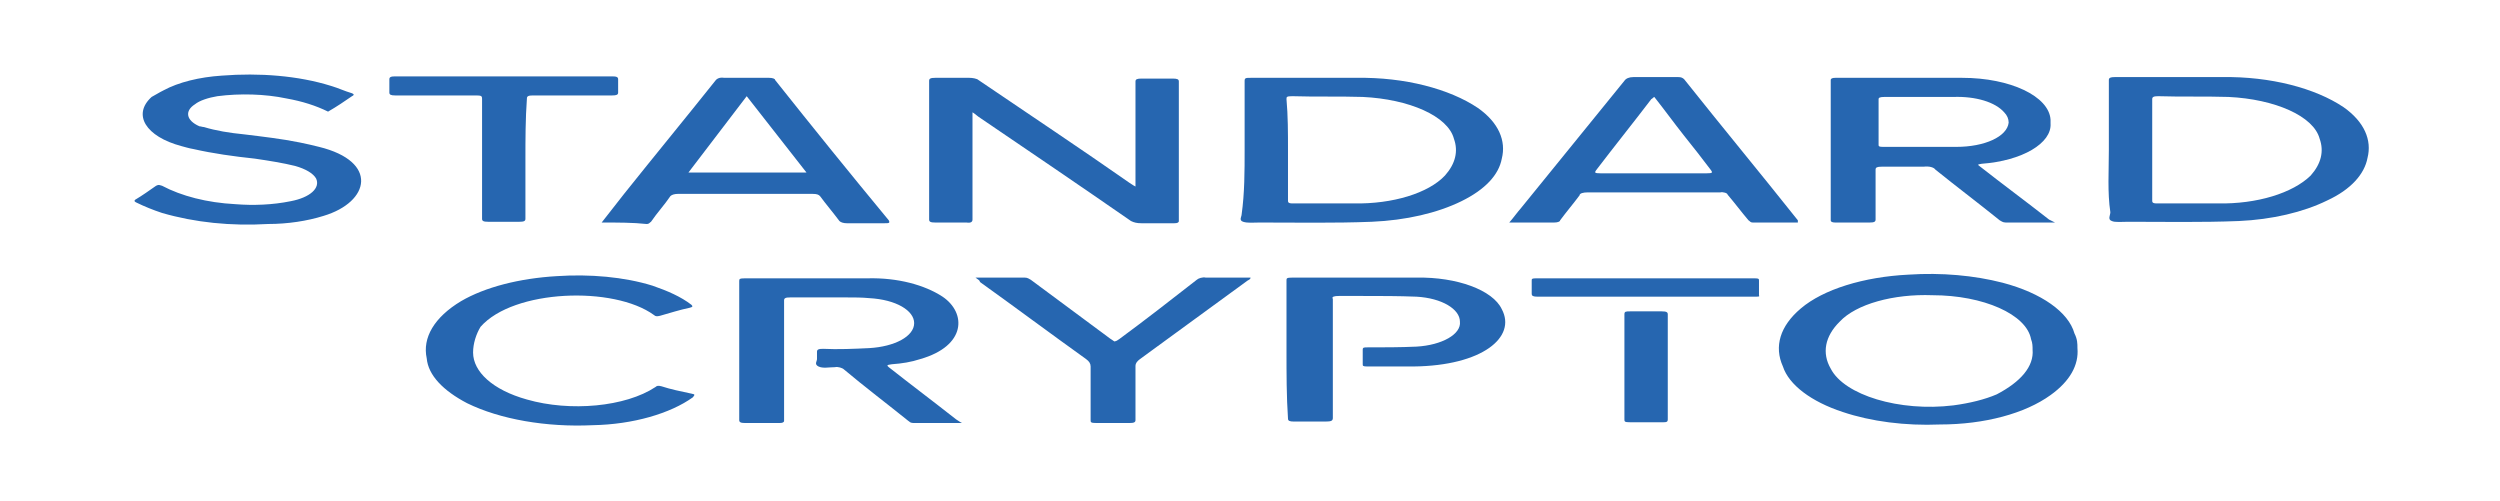
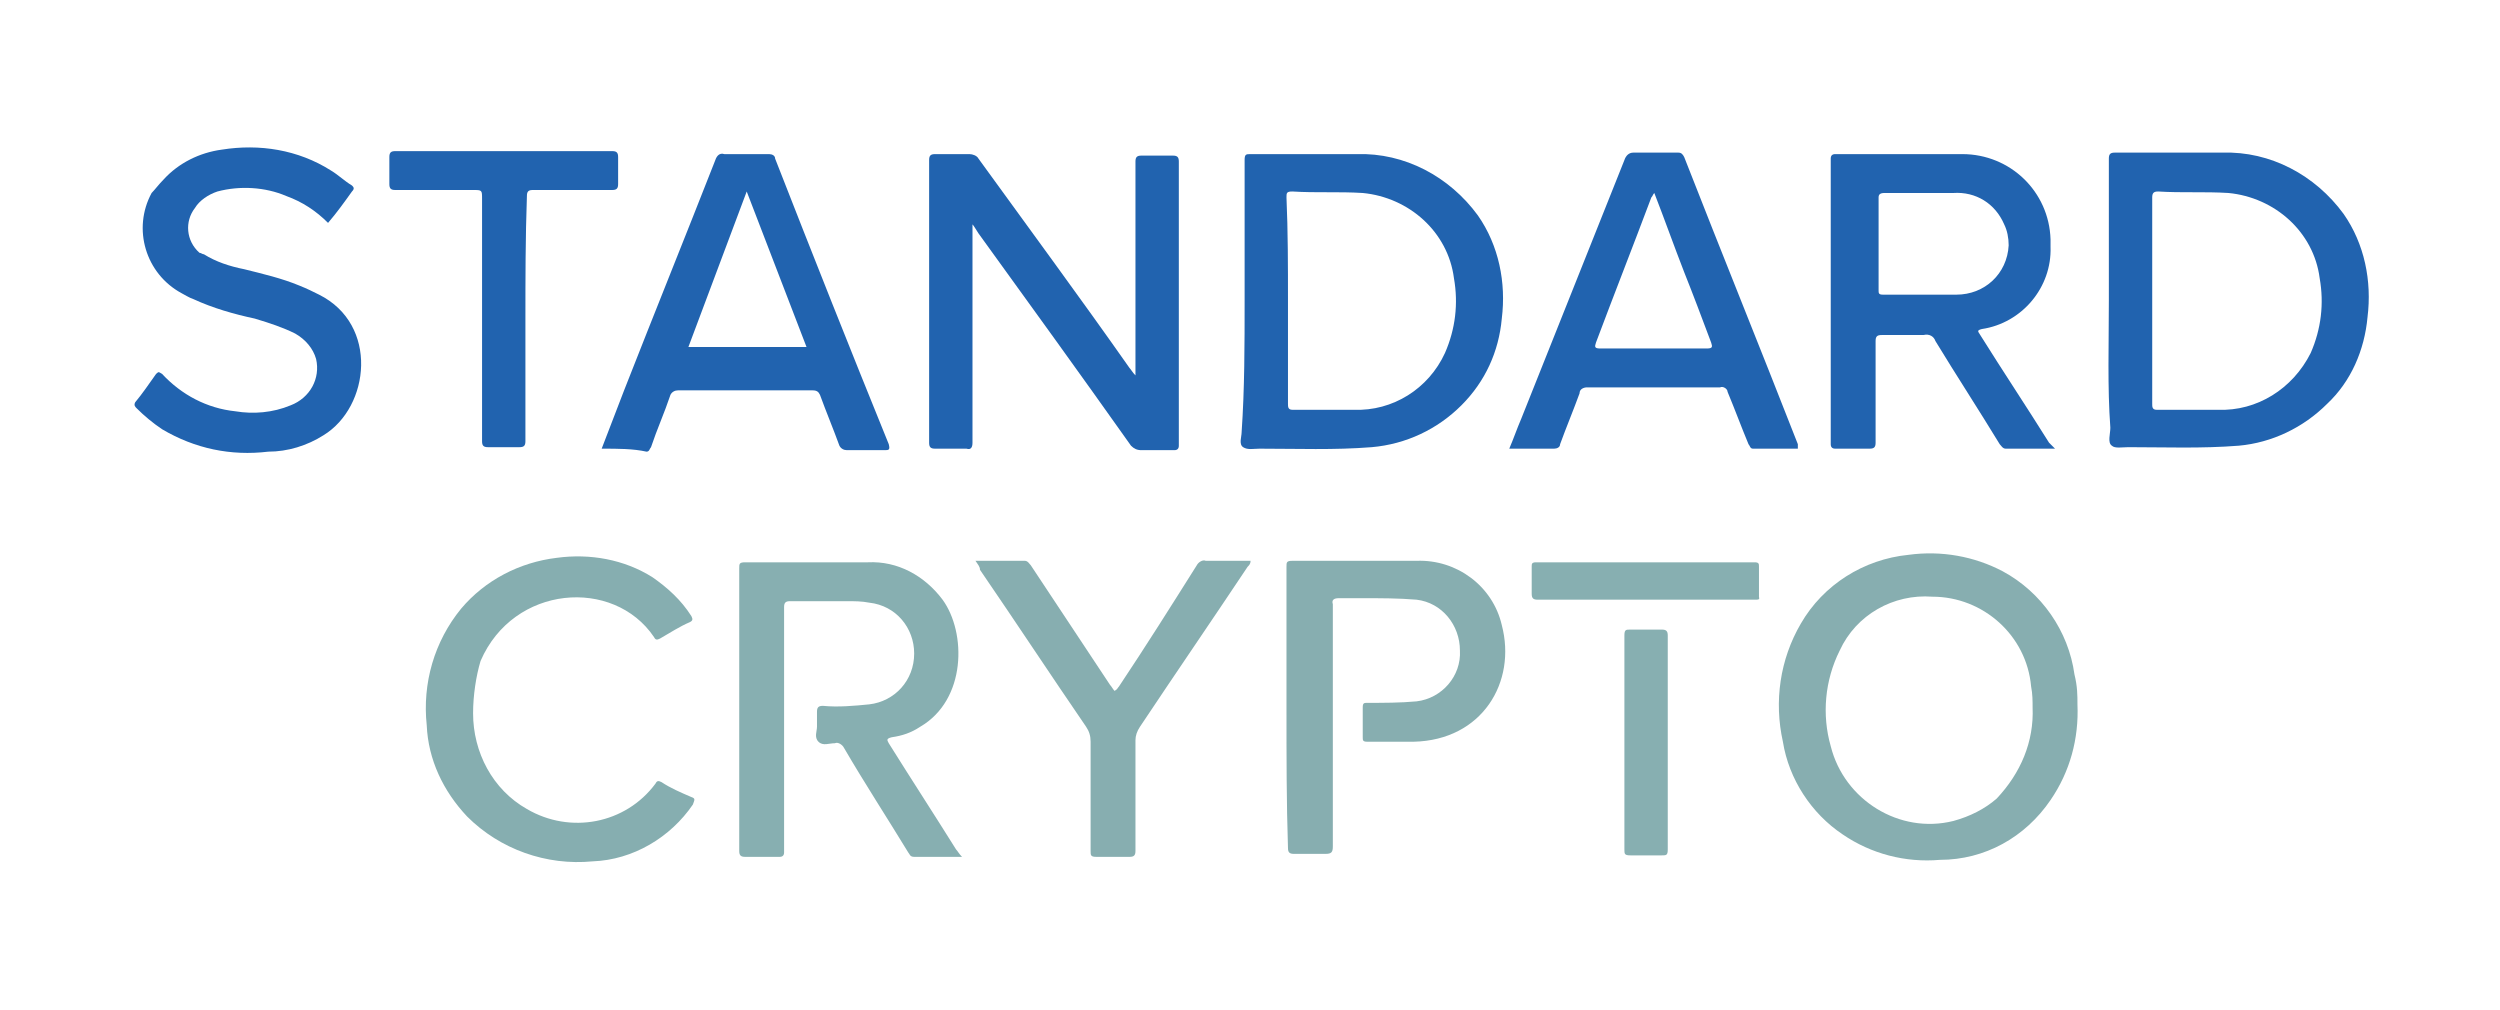
- <svg xmlns="http://www.w3.org/2000/svg" width="300" height="60" viewBox="0 0 300 60" version="1.1">
-   <g id="surface1">
-     <path style=" stroke:none;fill-rule:nonzero;fill:rgb(14.902%,40%,69.02%);fill-opacity:1;" d="M 116.699 13.48 L 116.699 13.922 C 116.699 18.066 116.699 22.207 116.699 26.348 C 116.699 26.613 116.52 26.789 115.98 26.703 C 114.727 26.703 113.469 26.703 112.215 26.703 C 111.676 26.703 111.496 26.613 111.496 26.348 C 111.496 24.145 111.496 22.031 111.496 19.828 C 111.496 16.391 111.496 13.043 111.496 9.691 C 111.496 9.43 111.676 9.34 112.215 9.34 C 113.648 9.34 114.906 9.34 116.34 9.34 C 116.699 9.34 117.238 9.43 117.418 9.605 C 123.516 13.746 129.617 17.801 135.539 21.941 C 135.719 22.031 135.898 22.207 136.258 22.383 L 136.258 21.941 C 136.258 17.887 136.258 13.836 136.258 9.781 C 136.258 9.516 136.434 9.43 136.973 9.43 C 138.23 9.43 139.484 9.43 140.742 9.43 C 141.281 9.43 141.461 9.516 141.461 9.781 C 141.461 14.629 141.461 19.562 141.461 24.41 C 141.461 25.113 141.461 25.82 141.461 26.523 C 141.461 26.703 141.281 26.789 140.922 26.789 C 139.664 26.789 138.23 26.789 136.973 26.789 C 136.434 26.789 136.078 26.703 135.719 26.523 C 129.617 22.293 123.516 18.152 117.418 14.012 C 117.059 13.746 116.879 13.57 116.699 13.48 Z M 116.699 13.48 " />
-     <path style=" stroke:none;fill-rule:nonzero;fill:rgb(14.902%,40%,69.02%);fill-opacity:1;" d="M 149.355 17.977 C 149.355 15.246 149.355 12.426 149.355 9.691 C 149.355 9.34 149.535 9.34 150.07 9.34 C 154.379 9.34 158.684 9.34 162.812 9.34 C 168.551 9.25 173.934 10.66 177.344 12.953 C 179.855 14.715 180.754 16.918 180.215 19.035 C 179.855 20.973 178.242 22.734 175.371 24.145 C 172.5 25.555 168.73 26.438 164.605 26.613 C 160.121 26.789 155.633 26.703 151.148 26.703 C 150.43 26.703 149.715 26.789 149.176 26.613 C 148.637 26.438 148.996 25.996 148.996 25.73 C 149.355 23.176 149.355 20.531 149.355 17.977 Z M 154.559 17.977 C 154.559 20.004 154.559 22.031 154.559 24.059 C 154.559 24.234 154.559 24.41 155.094 24.41 C 157.609 24.41 159.941 24.41 162.453 24.41 C 167.117 24.5 171.422 23.176 173.398 21.062 C 174.652 19.652 175.012 18.152 174.473 16.656 C 173.758 13.922 169.09 11.895 163.527 11.633 C 160.656 11.543 157.965 11.633 155.094 11.543 C 154.379 11.543 154.379 11.633 154.379 11.895 C 154.559 13.922 154.559 15.949 154.559 17.977 Z M 154.559 17.977 " />
-     <path style=" stroke:none;fill-rule:nonzero;fill:rgb(14.902%,40%,69.02%);fill-opacity:1;" d="M 253.062 17.977 C 253.062 15.156 253.062 12.426 253.062 9.605 C 253.062 9.34 253.242 9.25 253.781 9.25 C 258.086 9.25 262.391 9.25 266.699 9.25 C 272.441 9.164 277.824 10.574 281.23 12.863 C 283.742 14.629 284.641 16.832 284.102 18.945 C 283.742 20.883 282.129 22.734 279.258 24.059 C 276.387 25.469 272.621 26.348 268.672 26.523 C 264.188 26.703 259.699 26.613 255.395 26.613 C 254.676 26.613 253.781 26.703 253.422 26.523 C 252.883 26.348 253.242 25.82 253.242 25.469 C 252.883 23.09 253.062 20.531 253.062 17.977 Z M 258.266 17.977 C 258.266 20.004 258.266 22.031 258.266 24.059 C 258.266 24.234 258.266 24.41 258.805 24.41 C 261.316 24.41 263.648 24.41 266.16 24.41 C 270.824 24.5 275.133 23.176 277.285 21.062 C 278.539 19.652 278.898 18.152 278.359 16.656 C 277.645 13.922 272.977 11.895 267.418 11.633 C 264.547 11.543 261.855 11.633 258.984 11.543 C 258.445 11.543 258.266 11.633 258.266 11.895 C 258.266 13.922 258.266 15.949 258.266 17.977 Z M 258.266 17.977 " />
-     <path style=" stroke:none;fill-rule:nonzero;fill:rgb(14.902%,40%,69.02%);fill-opacity:1;" d="M 249.293 41.773 C 249.473 43.797 248.398 45.738 246.066 47.41 C 243.016 49.613 238.168 50.938 232.785 50.938 C 228.66 51.113 224.535 50.586 221.125 49.438 C 217.355 48.203 214.664 46.18 213.949 43.977 C 212.871 41.594 213.59 39.129 216.102 37.012 C 218.793 34.723 223.637 33.223 229.02 32.957 C 232.965 32.695 236.914 33.047 240.324 33.93 C 244.988 35.16 248.219 37.453 248.934 40.008 C 249.293 40.715 249.293 41.242 249.293 41.773 Z M 243.91 41.949 C 243.91 41.594 243.91 41.156 243.73 40.715 C 243.195 37.719 237.992 35.426 231.891 35.426 C 227.227 35.25 222.738 36.484 220.766 38.598 C 218.973 40.363 218.613 42.387 219.688 44.238 C 221.305 47.41 227.941 49.438 234.402 48.645 C 236.375 48.383 238.168 47.941 239.605 47.324 C 242.477 45.824 244.09 43.977 243.91 41.949 Z M 243.91 41.949 " />
-     <path style=" stroke:none;fill-rule:nonzero;fill:rgb(14.902%,40%,69.02%);fill-opacity:1;" d="M 246.602 26.703 C 244.629 26.703 242.656 26.703 240.684 26.703 C 240.324 26.703 240.145 26.523 239.965 26.438 C 237.453 24.41 234.762 22.383 232.25 20.355 C 232.07 20.09 231.531 19.914 230.812 20.004 C 229.199 20.004 227.582 20.004 225.789 20.004 C 225.25 20.004 225.07 20.09 225.07 20.355 C 225.07 22.383 225.07 24.41 225.07 26.348 C 225.07 26.613 224.891 26.703 224.355 26.703 C 222.918 26.703 221.664 26.703 220.227 26.703 C 219.867 26.703 219.688 26.613 219.688 26.438 C 219.688 20.797 219.688 15.156 219.688 9.605 C 219.688 9.43 219.867 9.34 220.227 9.34 C 225.25 9.34 230.453 9.34 235.477 9.34 C 241.219 9.34 245.887 11.543 246.066 14.363 C 246.066 14.539 246.066 14.715 246.066 14.805 C 246.242 17.184 242.656 19.297 237.812 19.652 C 237.094 19.738 237.453 19.828 237.633 20.004 C 240.324 22.117 243.195 24.234 245.887 26.348 Z M 225.43 14.629 C 225.43 15.508 225.43 16.477 225.43 17.359 C 225.43 17.535 225.43 17.625 225.969 17.625 C 228.84 17.625 231.891 17.625 234.762 17.625 C 238.168 17.625 240.859 16.391 241.039 14.715 C 241.039 14.273 240.859 13.836 240.504 13.48 C 239.426 12.246 237.094 11.543 234.402 11.633 C 231.711 11.633 228.84 11.633 226.148 11.633 C 225.609 11.633 225.43 11.719 225.43 11.895 C 225.43 12.777 225.43 13.746 225.43 14.629 Z M 225.43 14.629 " />
-     <path style=" stroke:none;fill-rule:nonzero;fill:rgb(14.902%,40%,69.02%);fill-opacity:1;" d="M 115.441 50.762 C 113.469 50.762 111.496 50.762 109.699 50.762 C 109.164 50.762 109.164 50.586 108.984 50.496 C 106.473 48.469 103.781 46.441 101.27 44.328 C 101.09 44.152 100.551 43.977 100.191 44.062 C 99.473 44.062 98.758 44.238 98.219 43.977 C 97.68 43.711 98.039 43.359 98.039 43.094 C 98.039 42.828 98.039 42.477 98.039 42.211 C 98.039 41.949 98.219 41.859 98.758 41.859 C 100.551 41.949 102.523 41.859 104.316 41.773 C 107.367 41.594 109.699 40.363 109.699 38.773 C 109.699 37.277 107.547 35.953 104.316 35.777 C 103.422 35.691 102.523 35.691 101.625 35.691 C 99.293 35.691 97.141 35.691 94.809 35.691 C 94.27 35.691 94.09 35.777 94.09 36.043 C 94.09 36.133 94.09 36.309 94.09 36.395 C 94.09 41.066 94.09 45.824 94.09 50.496 C 94.09 50.672 93.91 50.762 93.551 50.762 C 92.117 50.762 90.859 50.762 89.426 50.762 C 88.887 50.762 88.707 50.672 88.707 50.41 C 88.707 48.82 88.707 47.148 88.707 45.562 C 88.707 41.594 88.707 37.719 88.707 33.75 C 88.707 33.488 88.707 33.398 89.426 33.398 C 94.27 33.398 99.293 33.398 104.141 33.398 C 107.727 33.312 110.957 34.191 113.109 35.602 C 115.98 37.543 115.98 41.508 110.418 43.094 C 109.344 43.445 108.266 43.621 107.008 43.711 C 106.293 43.797 106.473 43.887 106.652 44.062 C 109.344 46.18 112.035 48.203 114.727 50.32 C 114.906 50.41 115.082 50.586 115.441 50.762 Z M 115.441 50.762 " />
-     <path style=" stroke:none;fill-rule:nonzero;fill:rgb(14.902%,40%,69.02%);fill-opacity:1;" d="M 72.199 26.703 C 73.098 25.555 73.996 24.41 74.891 23.266 C 78.48 18.77 82.25 14.188 85.836 9.691 C 86.016 9.43 86.375 9.25 86.914 9.34 C 88.707 9.34 90.504 9.34 92.297 9.34 C 92.656 9.34 93.016 9.43 93.016 9.605 C 97.5 15.246 101.984 20.797 106.652 26.438 C 106.832 26.789 106.652 26.789 106.113 26.789 C 104.676 26.789 103.062 26.789 101.625 26.789 C 101.27 26.789 100.91 26.703 100.73 26.523 C 100.012 25.555 99.113 24.5 98.398 23.527 C 98.219 23.352 98.039 23.266 97.5 23.266 C 92.117 23.266 86.734 23.266 81.352 23.266 C 80.992 23.266 80.633 23.352 80.453 23.527 C 79.738 24.586 78.84 25.555 78.121 26.613 C 77.941 26.703 77.941 26.879 77.582 26.879 C 75.969 26.703 74.176 26.703 72.199 26.703 Z M 89.605 11.543 L 82.609 20.707 L 96.781 20.707 Z M 89.605 11.543 " />
-     <path style=" stroke:none;fill-rule:nonzero;fill:rgb(14.902%,40%,69.02%);fill-opacity:1;" d="M 215.742 26.703 C 213.949 26.703 212.152 26.703 210.359 26.703 C 210 26.703 210 26.523 209.82 26.438 C 208.922 25.379 208.207 24.41 207.309 23.352 C 207.309 23.176 206.77 23 206.41 23.09 C 201.027 23.09 195.645 23.09 190.441 23.09 C 190.082 23.09 189.547 23.176 189.547 23.441 C 188.828 24.41 187.93 25.469 187.215 26.438 C 187.215 26.613 186.855 26.703 186.496 26.703 C 184.699 26.703 183.086 26.703 181.113 26.703 C 181.652 26.086 182.008 25.555 182.547 24.938 C 186.676 19.828 190.801 14.805 194.93 9.691 C 195.109 9.43 195.465 9.25 196.004 9.25 C 197.801 9.25 199.594 9.25 201.387 9.25 C 201.746 9.25 201.926 9.34 202.105 9.516 C 206.59 15.156 211.258 20.797 215.742 26.438 C 215.742 26.523 215.742 26.613 215.742 26.703 Z M 198.516 11.633 C 198.336 11.719 198.336 11.809 198.156 11.895 C 196.004 14.715 193.672 17.625 191.52 20.445 C 191.34 20.707 191.34 20.797 192.059 20.797 C 196.363 20.797 200.668 20.797 204.797 20.797 C 205.516 20.797 205.516 20.707 205.336 20.445 C 204.258 19.035 203.184 17.625 202.105 16.301 C 200.848 14.715 199.773 13.219 198.516 11.633 Z M 198.516 11.633 " />
-     <path style=" stroke:none;fill-rule:nonzero;fill:rgb(14.902%,40%,69.02%);fill-opacity:1;" d="M 39.367 13.395 C 37.93 12.688 36.316 12.16 34.344 11.809 C 31.832 11.277 28.781 11.191 26.09 11.543 C 25.012 11.719 23.934 12.07 23.398 12.512 C 22.141 13.305 22.32 14.453 23.934 15.156 C 24.113 15.156 24.293 15.246 24.473 15.246 C 25.91 15.684 27.523 15.949 29.316 16.125 C 31.473 16.391 33.805 16.656 35.957 17.094 C 36.855 17.27 37.57 17.449 38.289 17.625 C 45.465 19.387 44.391 24.234 38.828 25.906 C 36.855 26.523 34.523 26.879 32.188 26.879 C 27.703 27.141 23.398 26.703 19.449 25.555 C 18.375 25.203 17.297 24.762 16.398 24.32 C 16.219 24.234 16.039 24.145 16.219 23.969 C 17.117 23.441 17.836 22.91 18.73 22.293 C 19.09 22.117 19.09 22.207 19.449 22.293 C 21.781 23.527 24.832 24.32 28.242 24.5 C 30.395 24.676 32.727 24.586 34.879 24.145 C 37.215 23.703 38.469 22.559 37.93 21.414 C 37.57 20.797 36.676 20.27 35.418 19.914 C 33.984 19.562 32.367 19.297 30.574 19.035 C 28.062 18.77 25.551 18.418 23.219 17.887 C 22.68 17.801 22.141 17.625 21.781 17.535 C 17.477 16.391 15.859 13.746 18.195 11.633 C 18.551 11.453 19.09 11.102 19.629 10.84 C 21.422 9.867 23.934 9.25 26.625 9.074 C 31.113 8.723 35.777 9.074 39.727 10.309 C 40.621 10.574 41.34 10.926 42.238 11.191 C 42.418 11.277 42.594 11.367 42.238 11.543 C 41.34 12.16 40.441 12.777 39.367 13.395 Z M 39.367 13.395 " />
-     <path style=" stroke:none;fill-rule:nonzero;fill:rgb(14.902%,40%,69.02%);fill-opacity:1;" d="M 154.379 42.035 C 154.379 39.215 154.379 36.484 154.379 33.664 C 154.379 33.398 154.379 33.312 155.094 33.312 C 160.121 33.312 164.965 33.312 169.988 33.312 C 174.832 33.223 179.141 34.809 180.215 37.102 C 182.008 40.449 177.883 43.887 169.629 43.977 C 167.656 43.977 165.859 43.977 164.066 43.977 C 163.527 43.977 163.527 43.887 163.527 43.711 C 163.527 43.094 163.527 42.566 163.527 41.949 C 163.527 41.684 163.707 41.684 164.066 41.684 C 166.039 41.684 168.016 41.684 169.988 41.594 C 173.039 41.418 175.371 40.098 175.191 38.598 C 175.191 37.102 173.039 35.777 169.988 35.602 C 167.836 35.516 165.684 35.516 163.527 35.516 C 162.633 35.516 161.555 35.516 160.656 35.516 C 160.121 35.516 159.762 35.602 159.941 35.867 C 159.941 37.188 159.941 38.512 159.941 39.832 C 159.941 43.27 159.941 46.707 159.941 50.145 C 159.941 50.496 159.762 50.586 159.043 50.586 C 157.785 50.586 156.531 50.586 155.273 50.586 C 154.738 50.586 154.559 50.496 154.559 50.23 C 154.379 47.59 154.379 44.855 154.379 42.035 Z M 154.379 42.035 " />
-     <path style=" stroke:none;fill-rule:nonzero;fill:rgb(14.902%,40%,69.02%);fill-opacity:1;" d="M 56.77 42.301 C 56.77 44.59 59.102 46.793 63.23 47.941 C 68.434 49.438 75.07 48.82 78.66 46.441 C 78.84 46.266 79.02 46.266 79.379 46.355 C 80.453 46.707 81.711 46.973 82.965 47.234 C 83.504 47.324 83.324 47.41 83.145 47.676 C 80.453 49.613 75.969 50.938 71.125 51.023 C 65.562 51.289 60 50.32 56.051 48.383 C 53.184 46.883 51.387 45.031 51.207 43.004 C 50.668 40.539 52.105 38.07 55.336 36.133 C 58.207 34.457 62.332 33.398 66.816 33.137 C 70.766 32.871 74.891 33.223 78.301 34.281 C 80.094 34.898 81.711 35.602 82.965 36.57 C 83.145 36.75 83.145 36.836 82.785 36.926 C 81.531 37.188 80.453 37.543 79.199 37.895 C 78.84 37.98 78.66 37.98 78.48 37.805 C 73.637 34.281 61.613 34.723 57.668 39.215 C 57.129 40.098 56.77 41.242 56.77 42.301 Z M 56.77 42.301 " />
-     <path style=" stroke:none;fill-rule:nonzero;fill:rgb(14.902%,40%,69.02%);fill-opacity:1;" d="M 117.059 33.312 C 119.031 33.312 121.004 33.312 122.977 33.312 C 123.336 33.312 123.516 33.488 123.695 33.574 C 126.926 35.953 129.977 38.246 133.207 40.625 C 133.387 40.715 133.566 40.891 133.742 40.977 C 134.102 40.891 134.102 40.801 134.281 40.715 C 137.512 38.336 140.562 35.953 143.613 33.574 C 143.793 33.398 144.332 33.223 144.688 33.312 C 146.484 33.312 148.277 33.312 150.07 33.312 C 150.07 33.488 149.891 33.574 149.715 33.664 C 145.406 36.836 141.102 39.922 136.793 43.094 C 136.434 43.359 136.258 43.621 136.258 43.887 C 136.258 46.09 136.258 48.293 136.258 50.41 C 136.258 50.672 136.078 50.762 135.539 50.762 C 134.281 50.762 132.848 50.762 131.59 50.762 C 130.875 50.762 130.875 50.672 130.875 50.41 C 130.875 48.293 130.875 46.18 130.875 43.977 C 130.875 43.621 130.695 43.359 130.336 43.094 C 126.027 40.008 121.902 36.926 117.594 33.84 C 117.594 33.664 117.418 33.574 117.059 33.312 Z M 117.059 33.312 " />
-     <path style=" stroke:none;fill-rule:nonzero;fill:rgb(14.902%,40%,69.02%);fill-opacity:1;" d="M 63.051 19.121 C 63.051 21.5 63.051 23.883 63.051 26.262 C 63.051 26.523 62.871 26.613 62.332 26.613 C 61.078 26.613 59.82 26.613 58.566 26.613 C 58.027 26.613 57.848 26.523 57.848 26.262 C 57.848 21.5 57.848 16.742 57.848 11.984 C 57.848 11.453 57.848 11.453 56.77 11.453 C 53.719 11.453 50.492 11.453 47.441 11.453 C 46.902 11.453 46.723 11.367 46.723 11.102 C 46.723 10.574 46.723 10.043 46.723 9.516 C 46.723 9.25 46.902 9.164 47.441 9.164 C 54.078 9.164 60.539 9.164 67.176 9.164 C 69.332 9.164 71.305 9.164 73.457 9.164 C 73.996 9.164 74.176 9.25 74.176 9.516 C 74.176 10.043 74.176 10.574 74.176 11.102 C 74.176 11.367 73.996 11.453 73.457 11.453 C 70.227 11.453 66.996 11.453 63.949 11.453 C 63.41 11.453 63.23 11.543 63.23 11.809 C 63.051 14.273 63.051 16.742 63.051 19.121 Z M 63.051 19.121 " />
-     <path style=" stroke:none;fill-rule:nonzero;fill:rgb(14.902%,40%,69.02%);fill-opacity:1;" d="M 200.133 44.062 C 200.133 46.18 200.133 48.293 200.133 50.32 C 200.133 50.672 199.953 50.672 199.414 50.672 C 198.156 50.672 196.902 50.672 195.645 50.672 C 194.93 50.672 194.93 50.586 194.93 50.32 C 194.93 47.148 194.93 43.887 194.93 40.715 C 194.93 39.746 194.93 38.773 194.93 37.719 C 194.93 37.363 195.109 37.363 195.645 37.363 C 196.902 37.363 198.156 37.363 199.414 37.363 C 199.953 37.363 200.133 37.453 200.133 37.719 C 200.133 39.832 200.133 41.949 200.133 44.062 Z M 200.133 44.062 " />
-     <path style=" stroke:none;fill-rule:nonzero;fill:rgb(14.902%,40%,69.02%);fill-opacity:1;" d="M 197.441 35.602 C 193.133 35.602 188.828 35.602 184.523 35.602 C 183.984 35.602 183.805 35.516 183.805 35.25 C 183.805 34.723 183.805 34.191 183.805 33.664 C 183.805 33.488 183.805 33.398 184.344 33.398 C 193.133 33.398 201.746 33.398 210.539 33.398 C 211.078 33.398 211.078 33.488 211.078 33.664 C 211.078 34.281 211.078 34.809 211.078 35.426 C 211.078 35.516 211.258 35.602 210.719 35.602 C 210 35.602 209.102 35.602 208.387 35.602 C 204.617 35.602 201.027 35.602 197.441 35.602 Z M 197.441 35.602 " />
+ <svg xmlns="http://www.w3.org/2000/svg" version="1.1" id="Group_156" x="0px" y="0px" viewBox="0 0 167.2 67.5" style="enable-background:new 0 0 167.2 67.5;" xml:space="preserve">
+   <style type="text/css">
+ 	.st0{display:none;fill:#303030;}
+ 	.st1{fill:#2163AF;}
+ 	.st2{fill:#87AEB0;}
+ 	.st3{fill:#87AFB1;}
+ 	.st4{fill:#86AEB0;}
+ </style>
+   <rect id="Rectangle_133" class="st0" width="167.2" height="67.5" />
+   <g id="Group_155" transform="translate(8.94 9.907)">
+     <path id="Path_555" class="st1" d="M56.1,5.1v0.5c0,4.7,0,9.4,0,14.1c0,0.3-0.1,0.5-0.4,0.4c-0.7,0-1.4,0-2.1,0   c-0.3,0-0.4-0.1-0.4-0.4c0-2.5,0-4.9,0-7.4c0-3.9,0-7.7,0-11.5c0-0.3,0.1-0.4,0.4-0.4c0.8,0,1.5,0,2.3,0c0.2,0,0.5,0.1,0.6,0.3   c3.4,4.7,6.8,9.3,10.1,14c0.1,0.1,0.2,0.3,0.4,0.5v-0.5c0-4.6,0-9.2,0-13.8c0-0.3,0.1-0.4,0.4-0.4c0.7,0,1.4,0,2.1,0   c0.3,0,0.4,0.1,0.4,0.4c0,5.5,0,11.1,0,16.6c0,0.8,0,1.6,0,2.4c0,0.2-0.1,0.3-0.3,0.3c-0.7,0-1.5,0-2.2,0c-0.3,0-0.5-0.1-0.7-0.3   c-3.4-4.8-6.8-9.5-10.2-14.2C56.3,5.4,56.2,5.2,56.1,5.1L56.1,5.1z" />
+     <path id="Path_556" class="st1" d="M74.3,10.2c0-3.1,0-6.3,0-9.4c0-0.4,0.1-0.4,0.4-0.4c2.4,0,4.8,0,7.1,0c3.2-0.1,6.2,1.5,8.1,4.1   c1.4,2,1.9,4.5,1.6,6.9c-0.2,2.2-1.1,4.2-2.7,5.8c-1.6,1.6-3.7,2.6-6,2.8c-2.5,0.2-5,0.1-7.5,0.1c-0.4,0-0.8,0.1-1.1-0.1   s-0.1-0.7-0.1-1C74.3,16.1,74.3,13.1,74.3,10.2z M77.2,10.2c0,2.3,0,4.6,0,6.9c0,0.2,0,0.4,0.3,0.4c1.4,0,2.7,0,4.1,0   c2.6,0.1,5-1.4,6.1-3.8c0.7-1.6,0.9-3.3,0.6-5c-0.4-3.1-3-5.4-6.1-5.7c-1.6-0.1-3.1,0-4.7-0.1c-0.4,0-0.4,0.1-0.4,0.4   C77.2,5.6,77.2,7.9,77.2,10.2L77.2,10.2z" />
+     <path id="Path_557" class="st1" d="M132.1,10.2c0-3.2,0-6.3,0-9.5c0-0.3,0.1-0.4,0.4-0.4c2.4,0,4.8,0,7.2,0   c3.2-0.1,6.2,1.5,8.1,4.1c1.4,2,1.9,4.5,1.6,6.9c-0.2,2.2-1.1,4.3-2.7,5.8c-1.6,1.6-3.7,2.6-5.9,2.8c-2.5,0.2-5,0.1-7.4,0.1   c-0.4,0-0.9,0.1-1.1-0.1c-0.3-0.2-0.1-0.8-0.1-1.2C132,16,132.1,13.1,132.1,10.2z M135,10.2c0,2.3,0,4.6,0,6.9c0,0.2,0,0.4,0.3,0.4   c1.4,0,2.7,0,4.1,0c2.6,0.1,5-1.4,6.2-3.8c0.7-1.6,0.9-3.3,0.6-5c-0.4-3.1-3-5.4-6.1-5.7c-1.6-0.1-3.1,0-4.7-0.1   c-0.3,0-0.4,0.1-0.4,0.4C135,5.6,135,7.9,135,10.2L135,10.2z" />
+     <path id="Path_558" class="st2" d="M130,37.2c0.1,2.3-0.5,4.5-1.8,6.4c-1.7,2.5-4.4,4-7.4,4c-2.3,0.2-4.6-0.4-6.5-1.7   c-2.1-1.4-3.6-3.7-4-6.2c-0.6-2.7-0.2-5.5,1.2-7.9c1.5-2.6,4.2-4.3,7.2-4.6c2.2-0.3,4.4,0.1,6.3,1.1c2.6,1.4,4.4,4,4.8,6.9   C130,36,130,36.6,130,37.2z M127,37.4c0-0.4,0-0.9-0.1-1.4c-0.3-3.4-3.2-6-6.6-6c-2.6-0.2-5.1,1.2-6.2,3.6c-1,2-1.2,4.3-0.6,6.4   c0.9,3.6,4.6,5.9,8.2,5c1.1-0.3,2.1-0.8,2.9-1.5C126.2,41.8,127.1,39.7,127,37.4L127,37.4z" />
+     <path id="Path_559" class="st1" d="M128.5,20.1c-1.1,0-2.2,0-3.3,0c-0.2,0-0.3-0.2-0.4-0.3c-1.4-2.3-2.9-4.6-4.3-6.9   c-0.1-0.3-0.4-0.5-0.8-0.4c-0.9,0-1.8,0-2.8,0c-0.3,0-0.4,0.1-0.4,0.4c0,2.3,0,4.6,0,6.8c0,0.3-0.1,0.4-0.4,0.4c-0.8,0-1.5,0-2.3,0   c-0.2,0-0.3-0.1-0.3-0.3c0-6.4,0-12.8,0-19.1c0-0.2,0.1-0.3,0.3-0.3c2.8,0,5.7,0,8.5,0c3.2,0,5.8,2.5,5.9,5.7c0,0.2,0,0.4,0,0.5   c0.1,2.7-1.9,5.1-4.6,5.5c-0.4,0.1-0.2,0.2-0.1,0.4c1.5,2.4,3.1,4.8,4.6,7.2L128.5,20.1z M116.7,6.4c0,1,0,2.1,0,3.1   c0,0.2,0,0.3,0.3,0.3c1.6,0,3.3,0,4.9,0c1.9,0,3.4-1.4,3.5-3.3c0-0.5-0.1-1-0.3-1.4c-0.6-1.4-1.9-2.2-3.4-2.1c-1.5,0-3.1,0-4.6,0   c-0.3,0-0.4,0.1-0.4,0.3C116.7,4.3,116.7,5.4,116.7,6.4L116.7,6.4z" />
+     <path id="Path_560" class="st3" d="M55.4,47.4c-1.1,0-2.2,0-3.2,0c-0.3,0-0.3-0.2-0.4-0.3c-1.4-2.3-2.9-4.6-4.3-7   c-0.1-0.2-0.4-0.4-0.6-0.3c-0.4,0-0.8,0.2-1.1-0.1s-0.1-0.7-0.1-1s0-0.7,0-1s0.1-0.4,0.4-0.4c1,0.1,2.1,0,3.1-0.1   c1.7-0.2,3-1.6,3-3.4c0-1.7-1.2-3.2-3-3.4c-0.5-0.1-1-0.1-1.5-0.1c-1.3,0-2.5,0-3.8,0c-0.3,0-0.4,0.1-0.4,0.4c0,0.1,0,0.3,0,0.4   c0,5.3,0,10.7,0,16c0,0.2-0.1,0.3-0.3,0.3c-0.8,0-1.5,0-2.3,0c-0.3,0-0.4-0.1-0.4-0.4c0-1.8,0-3.7,0-5.5c0-4.5,0-8.9,0-13.4   c0-0.3,0-0.4,0.4-0.4c2.7,0,5.5,0,8.2,0c2-0.1,3.8,0.9,5,2.5c1.6,2.2,1.6,6.7-1.5,8.5c-0.6,0.4-1.2,0.6-1.9,0.7   c-0.4,0.1-0.3,0.2-0.2,0.4c1.5,2.4,3,4.7,4.5,7.1C55.1,47,55.2,47.2,55.4,47.4z" />
+     <path id="Path_561" class="st1" d="M31.3,20.1c0.5-1.3,1-2.6,1.5-3.9c2-5.1,4.1-10.3,6.1-15.4c0.1-0.3,0.3-0.5,0.6-0.4c1,0,2,0,3,0   c0.2,0,0.4,0.1,0.4,0.3c2.5,6.4,5,12.7,7.6,19.1c0.1,0.4,0,0.4-0.3,0.4c-0.8,0-1.7,0-2.5,0c-0.2,0-0.4-0.1-0.5-0.3   c-0.4-1.1-0.9-2.3-1.3-3.4c-0.1-0.2-0.2-0.3-0.5-0.3c-3,0-6,0-9,0c-0.2,0-0.4,0.1-0.5,0.3c-0.4,1.2-0.9,2.3-1.3,3.5   c-0.1,0.1-0.1,0.3-0.3,0.3C33.4,20.1,32.4,20.1,31.3,20.1z M41,2.9l-3.9,10.4H45L41,2.9z" />
+     <path id="Path_562" class="st1" d="M111.3,20.1c-1,0-2,0-3,0c-0.2,0-0.2-0.2-0.3-0.3c-0.5-1.2-0.9-2.3-1.4-3.5   c0-0.2-0.3-0.4-0.5-0.3c-3,0-6,0-8.9,0c-0.2,0-0.5,0.1-0.5,0.4c-0.4,1.1-0.9,2.3-1.3,3.4c0,0.2-0.2,0.3-0.4,0.3c-1,0-1.9,0-3,0   c0.3-0.7,0.5-1.3,0.8-2c2.3-5.8,4.6-11.5,6.9-17.3c0.1-0.3,0.3-0.5,0.6-0.5c1,0,2,0,3,0c0.2,0,0.3,0.1,0.4,0.3   c2.5,6.4,5.1,12.8,7.6,19.2C111.3,19.9,111.3,20,111.3,20.1z M101.7,3c-0.1,0.1-0.1,0.2-0.2,0.3c-1.2,3.2-2.5,6.5-3.7,9.7   c-0.1,0.3-0.1,0.4,0.3,0.4c2.4,0,4.8,0,7.1,0c0.4,0,0.4-0.1,0.3-0.4c-0.6-1.6-1.2-3.2-1.8-4.7C103,6.5,102.4,4.8,101.7,3L101.7,3z" />
+     <path id="Path_563" class="st1" d="M13,5c-0.8-0.8-1.7-1.4-2.8-1.8C8.8,2.6,7.1,2.5,5.6,2.9C5,3.1,4.4,3.5,4.1,4   C3.4,4.9,3.5,6.2,4.4,7C4.5,7,4.6,7.1,4.7,7.1c0.8,0.5,1.7,0.8,2.7,1c1.2,0.3,2.5,0.6,3.7,1.1c0.5,0.2,0.9,0.4,1.3,0.6   c4,2,3.4,7.5,0.3,9.4c-1.1,0.7-2.4,1.1-3.7,1.1c-2.5,0.3-4.9-0.2-7.1-1.5c-0.6-0.4-1.2-0.9-1.7-1.4c-0.1-0.1-0.2-0.2-0.1-0.4   c0.5-0.6,0.9-1.2,1.4-1.9c0.2-0.2,0.2-0.1,0.4,0c1.3,1.4,3,2.3,4.9,2.5c1.2,0.2,2.5,0.1,3.7-0.4c1.3-0.5,2-1.8,1.7-3.1   c-0.2-0.7-0.7-1.3-1.4-1.7c-0.8-0.4-1.7-0.7-2.7-1c-1.4-0.3-2.8-0.7-4.1-1.3c-0.3-0.1-0.6-0.3-0.8-0.4c-2.4-1.3-3.3-4.3-2-6.7   C1.4,2.8,1.7,2.4,2,2.1C3,1,4.4,0.3,5.9,0.1c2.5-0.4,5.1,0,7.3,1.4c0.5,0.3,0.9,0.7,1.4,1c0.1,0.1,0.2,0.2,0,0.4   C14.1,3.6,13.6,4.3,13,5z" />
+     <path id="Path_564" class="st2" d="M77.1,37.5c0-3.2,0-6.3,0-9.5c0-0.3,0-0.4,0.4-0.4c2.8,0,5.5,0,8.3,0c2.7-0.1,5.1,1.7,5.7,4.3   c1,3.8-1.3,7.7-5.9,7.8c-1.1,0-2.1,0-3.1,0c-0.3,0-0.3-0.1-0.3-0.3c0-0.7,0-1.3,0-2c0-0.3,0.1-0.3,0.3-0.3c1.1,0,2.2,0,3.3-0.1   c1.7-0.2,3-1.7,2.9-3.4c0-1.7-1.2-3.2-2.9-3.4c-1.2-0.1-2.4-0.1-3.6-0.1c-0.5,0-1.1,0-1.6,0c-0.3,0-0.5,0.1-0.4,0.4   c0,1.5,0,3,0,4.5c0,3.9,0,7.8,0,11.7c0,0.4-0.1,0.5-0.5,0.5c-0.7,0-1.4,0-2.1,0c-0.3,0-0.4-0.1-0.4-0.4   C77.1,43.8,77.1,40.7,77.1,37.5z" />
+     <path id="Path_565" class="st4" d="M22.7,37.8c0,2.6,1.3,5.1,3.6,6.4c2.9,1.7,6.6,1,8.6-1.7c0.1-0.2,0.2-0.2,0.4-0.1   c0.6,0.4,1.3,0.7,2,1c0.3,0.1,0.2,0.2,0.1,0.5c-1.5,2.2-4,3.7-6.7,3.8c-3.1,0.3-6.2-0.8-8.4-3c-1.6-1.7-2.6-3.8-2.7-6.1   c-0.3-2.8,0.5-5.6,2.3-7.8c1.6-1.9,3.9-3.1,6.4-3.4c2.2-0.3,4.5,0.1,6.4,1.3c1,0.7,1.9,1.5,2.6,2.6c0.1,0.2,0.1,0.3-0.1,0.4   c-0.7,0.3-1.3,0.7-2,1.1c-0.2,0.1-0.3,0.1-0.4-0.1c-2.7-4-9.4-3.5-11.6,1.6C22.9,35.3,22.7,36.6,22.7,37.8z" />
+     <path id="Path_566" class="st2" d="M56.3,27.6c1.1,0,2.2,0,3.3,0c0.2,0,0.3,0.2,0.4,0.3c1.8,2.7,3.5,5.3,5.3,8   c0.1,0.1,0.2,0.3,0.3,0.4c0.2-0.1,0.2-0.2,0.3-0.3c1.8-2.7,3.5-5.4,5.2-8.1c0.1-0.2,0.4-0.4,0.6-0.3c1,0,2,0,3,0   c0,0.2-0.1,0.3-0.2,0.4c-2.4,3.6-4.8,7.1-7.2,10.7C67.1,39,67,39.3,67,39.6c0,2.5,0,5,0,7.4c0,0.3-0.1,0.4-0.4,0.4   c-0.7,0-1.5,0-2.2,0c-0.4,0-0.4-0.1-0.4-0.4c0-2.4,0-4.8,0-7.3c0-0.4-0.1-0.7-0.3-1c-2.4-3.5-4.7-7-7.1-10.5   C56.6,28,56.5,27.9,56.3,27.6z" />
+     <path id="Path_567" class="st1" d="M26.2,11.5c0,2.7,0,5.4,0,8.1c0,0.3-0.1,0.4-0.4,0.4c-0.7,0-1.4,0-2.1,0c-0.3,0-0.4-0.1-0.4-0.4   c0-5.4,0-10.8,0-16.2c0-0.6,0-0.6-0.6-0.6c-1.7,0-3.5,0-5.2,0c-0.3,0-0.4-0.1-0.4-0.4c0-0.6,0-1.2,0-1.8c0-0.3,0.1-0.4,0.4-0.4   c3.7,0,7.3,0,11,0c1.2,0,2.3,0,3.5,0c0.3,0,0.4,0.1,0.4,0.4c0,0.6,0,1.2,0,1.8c0,0.3-0.1,0.4-0.4,0.4c-1.8,0-3.6,0-5.3,0   c-0.3,0-0.4,0.1-0.4,0.4C26.2,6,26.2,8.8,26.2,11.5z" />
+     <path id="Path_568" class="st3" d="M102.6,39.8c0,2.4,0,4.8,0,7.1c0,0.4-0.1,0.4-0.4,0.4c-0.7,0-1.4,0-2.1,0   c-0.4,0-0.4-0.1-0.4-0.4c0-3.6,0-7.3,0-10.9c0-1.1,0-2.2,0-3.4c0-0.4,0.1-0.4,0.4-0.4c0.7,0,1.4,0,2.1,0c0.3,0,0.4,0.1,0.4,0.4   C102.6,35,102.6,37.4,102.6,39.8z" />
+     <path id="Path_569" class="st3" d="M101.1,30.2c-2.4,0-4.8,0-7.2,0c-0.3,0-0.4-0.1-0.4-0.4c0-0.6,0-1.2,0-1.8c0-0.2,0-0.3,0.3-0.3   c4.9,0,9.7,0,14.6,0c0.3,0,0.3,0.1,0.3,0.3c0,0.7,0,1.3,0,2c0,0.1,0.1,0.2-0.2,0.2c-0.4,0-0.9,0-1.3,0   C105.1,30.2,103.1,30.2,101.1,30.2z" />
  </g>
</svg>
